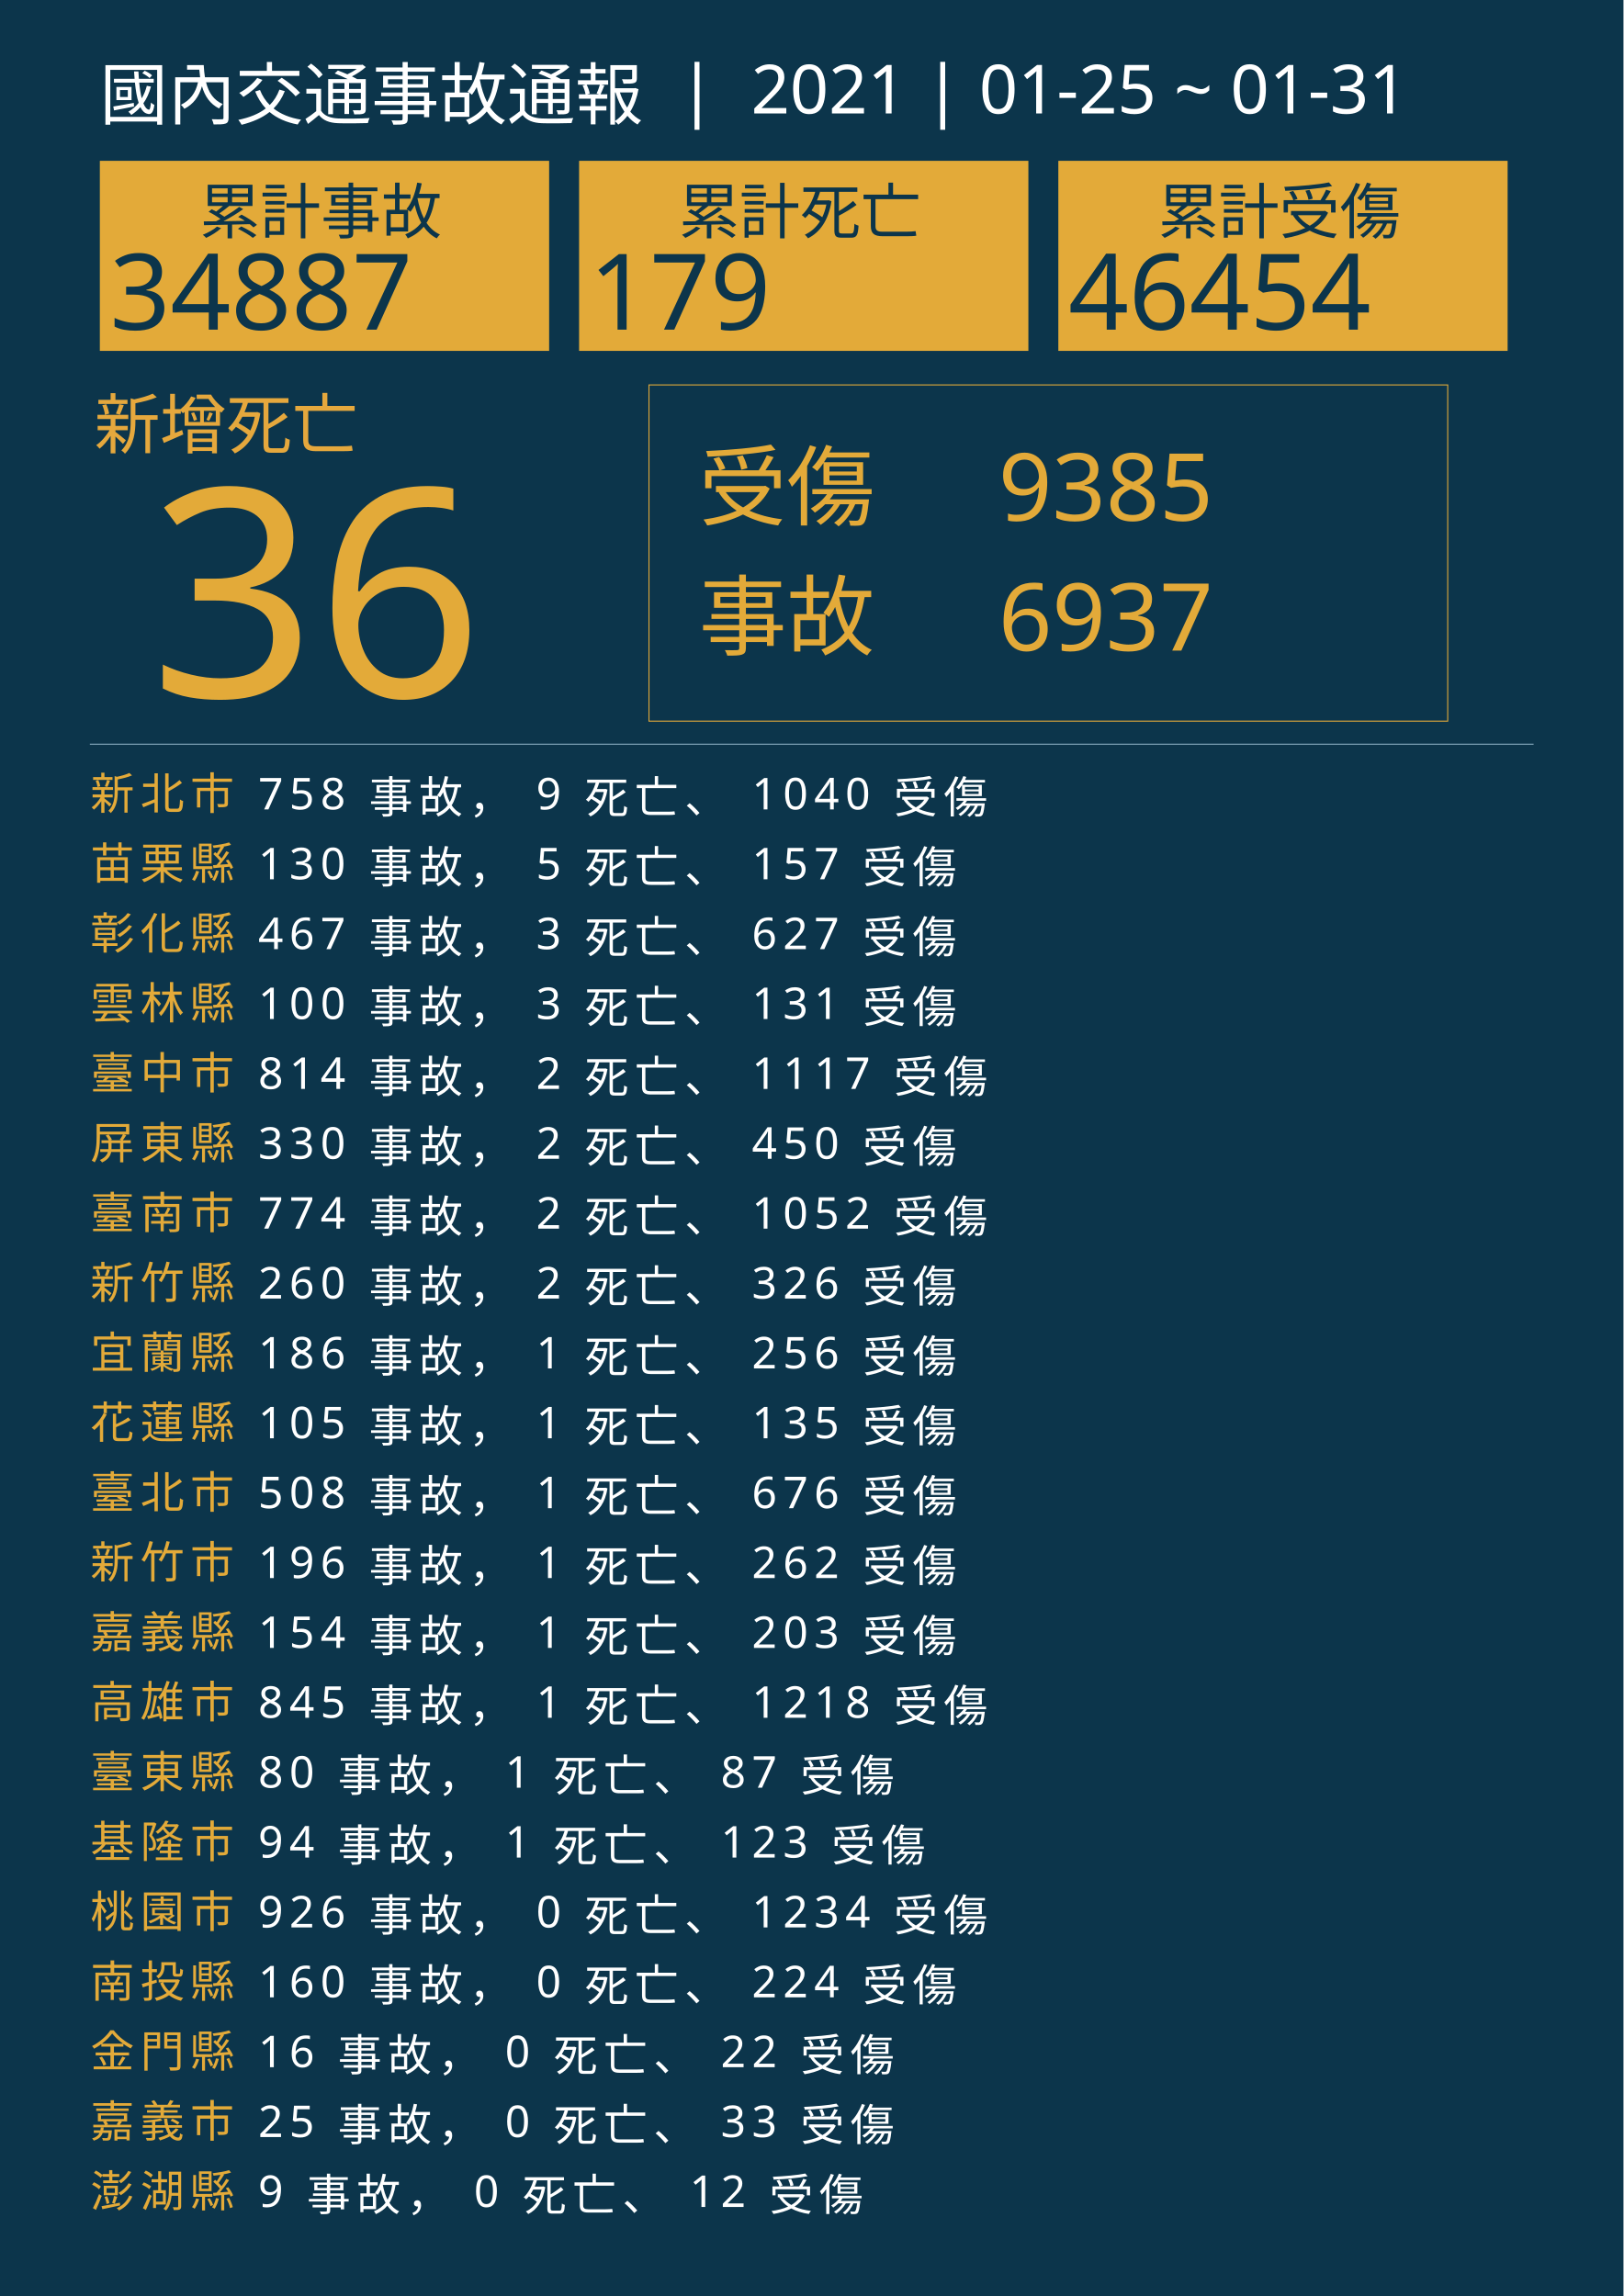
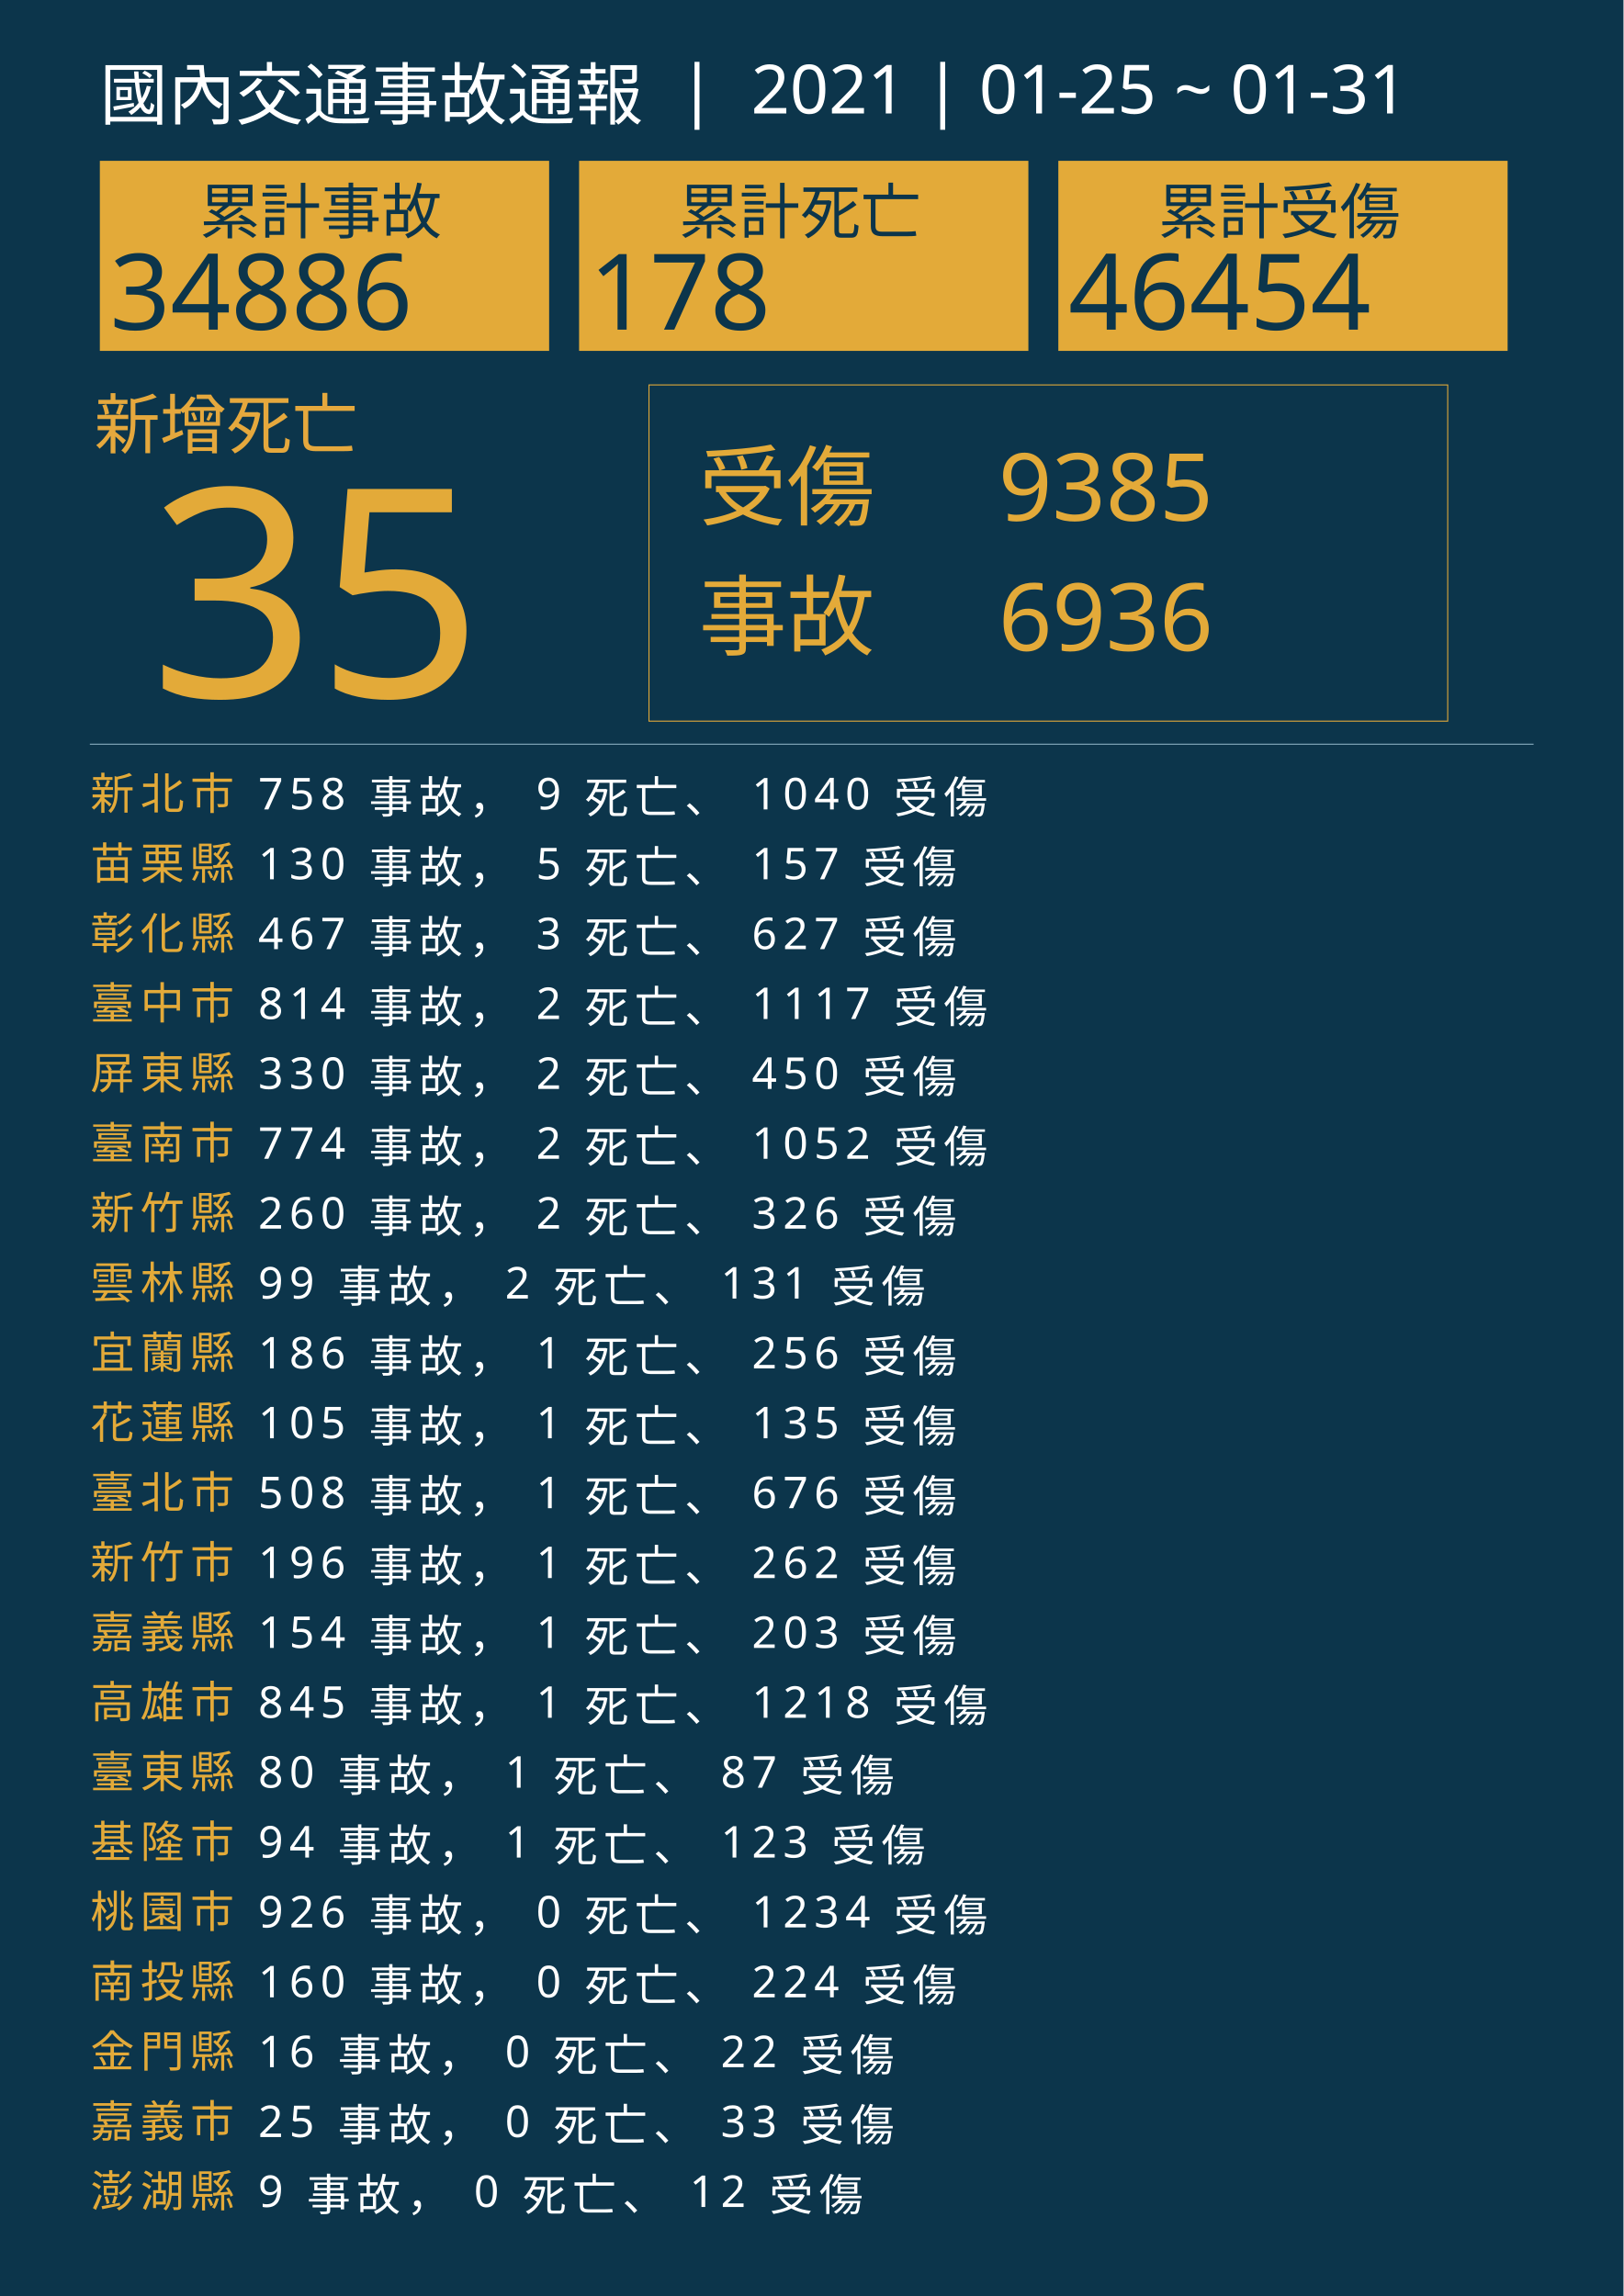
<svg xmlns="http://www.w3.org/2000/svg" version="1.1" id="圖層_1" x="0px" y="0px" viewBox="0 0 1626 2300" style="enable-background:new 0 0 1626 2300;" xml:space="preserve">
  <style type="text/css">
	.st0{fill:#0C354B;}
	.st1{fill:#E5A83D;}
	.st2{font-family:'NotoSansCJKtc-Bold-B5pc-H';}
	.st3{font-size:66px;}
	.st4{fill:#E3AA39;}
	.st5{font-family:'Arial-BoldMT';}
	.st6{font-size:291.776px;}
	.st7{fill:none;stroke:#E3AA39;stroke-miterlimit:10;}
	.st8{font-family:'NotoSansCJKtc-Light-B5pc-H';}
	.st9{font-size:88px;}
	.st10{font-family:'NotoSansCJKtc-Medium-B5pc-H';}
	.st11{font-size:94px;}
	.st12{fill:none;stroke:#8AAFC1;stroke-miterlimit:10;}
	.st13{font-size:60.649px;}
	.st14{font-size:106px;}
	.st15{fill:none;}
	.st16{font-size:44px;}
	.st17{letter-spacing:6;}
	.st18{fill:#FFFFFF;}
	.st19{letter-spacing:1;}
	.st20{font-size:68px;}
</style>
  <rect class="st0" width="1626" height="2300" />
  <text transform="matrix(1 0 0 1 94.5001 449.017)" class="st1 st2 st3">新增死亡</text>
  <g>
-     <text transform="matrix(1 0 0 1 150 698.1412)" class="st4 st5 st6">36</text>
+     <text transform="matrix(1 0 0 1 150 698.1412)" class="st4 st5 st6">35</text>
  </g>
  <g>
    <rect x="650" y="385.6" class="st7" width="800" height="336.8" />
    <g>
      <text transform="matrix(1 0 0 1 700 519.593)" class="st4 st8 st9">受傷</text>
      <text transform="matrix(1 0 0 1 1000 521.5084)" class="st4 st10 st11">9385</text>
-       <text transform="matrix(1 0 0 1 1000 651.7274)" class="st4 st10 st11">6937</text>
+       <text transform="matrix(1 0 0 1 1000 651.7274)" class="st4 st10 st11">6936</text>
      <text transform="matrix(1 0 0 1 700 649.4965)" class="st4 st8 st9">事故</text>
    </g>
  </g>
  <line class="st12" x1="90" y1="745.5" x2="1536" y2="745.5" />
  <g>
    <g>
      <rect x="100" y="161.1" class="st4" width="450" height="190.4" />
      <g>
        <text transform="matrix(1 0 0 1 200 233.9079)" class="st0 st10 st13">累計事故</text>
        <g>
-           <text transform="matrix(1 0 0 1 110 330.2121)" class="st0 st5 st14">34887</text>
+           <text transform="matrix(1 0 0 1 110 330.2121)" class="st0 st5 st14">34886</text>
        </g>
      </g>
    </g>
    <g>
      <rect x="580" y="161.1" class="st4" width="450" height="190.4" />
      <g>
        <text transform="matrix(1 0 0 1 680 233.908)" class="st0 st10 st13">累計死亡</text>
        <g>
-           <text transform="matrix(1 0 0 1 590 330.2122)" class="st0 st5 st14">179</text>
+           <text transform="matrix(1 0 0 1 590 330.2122)" class="st0 st5 st14">178</text>
        </g>
      </g>
    </g>
    <g>
      <rect x="1060" y="161.1" class="st4" width="450" height="190.4" />
      <g>
        <text transform="matrix(1 0 0 1 1160 233.908)" class="st0 st10 st13">累計受傷</text>
        <g>
          <text transform="matrix(1 0 0 1 1070 330.2122)" class="st0 st5 st14">46454</text>
        </g>
      </g>
    </g>
  </g>
  <rect x="90.6" y="772.1" class="st15" width="1141.8" height="314.8" />
  <text transform="matrix(1 0 0 1 90.5591 810.7965)">
    <tspan x="0" y="0" class="st4 st10 st16 st17">新北市</tspan>
    <tspan x="150.6" y="0" class="st18 st10 st16 st17"> 758 事故， 9 死亡、 1040 受傷</tspan>
    <tspan x="0" y="70" class="st4 st10 st16 st17">苗栗縣</tspan>
    <tspan x="150.6" y="70" class="st18 st10 st16 st17"> 130 事故， 5 死亡、 157 受傷</tspan>
    <tspan x="0" y="140" class="st4 st10 st16 st17">彰化縣</tspan>
    <tspan x="150.6" y="140" class="st18 st10 st16 st17"> 467 事故， 3 死亡、 627 受傷</tspan>
-     <tspan x="0" y="210" class="st4 st10 st16 st17">雲林縣</tspan>
-     <tspan x="150.6" y="210" class="st18 st10 st16 st17"> 100 事故， 3 死亡、 131 受傷</tspan>
-     <tspan x="0" y="280" class="st4 st10 st16 st17">臺中市</tspan>
-     <tspan x="150.6" y="280" class="st18 st10 st16 st17"> 814 事故， 2 死亡、 1117 受傷</tspan>
-     <tspan x="0" y="350" class="st4 st10 st16 st17">屏東縣</tspan>
-     <tspan x="150.6" y="350" class="st18 st10 st16 st17"> 330 事故， 2 死亡、 450 受傷</tspan>
-     <tspan x="0" y="420" class="st4 st10 st16 st17">臺南市</tspan>
-     <tspan x="150.6" y="420" class="st18 st10 st16 st17"> 774 事故， 2 死亡、 1052 受傷</tspan>
-     <tspan x="0" y="490" class="st4 st10 st16 st17">新竹縣</tspan>
-     <tspan x="150.6" y="490" class="st18 st10 st16 st17"> 260 事故， 2 死亡、 326 受傷</tspan>
+     <tspan x="0" y="210" class="st4 st10 st16 st17">臺中市</tspan>
+     <tspan x="150.6" y="210" class="st18 st10 st16 st17"> 814 事故， 2 死亡、 1117 受傷</tspan>
+     <tspan x="0" y="280" class="st4 st10 st16 st17">屏東縣</tspan>
+     <tspan x="150.6" y="280" class="st18 st10 st16 st17"> 330 事故， 2 死亡、 450 受傷</tspan>
+     <tspan x="0" y="350" class="st4 st10 st16 st17">臺南市</tspan>
+     <tspan x="150.6" y="350" class="st18 st10 st16 st17"> 774 事故， 2 死亡、 1052 受傷</tspan>
+     <tspan x="0" y="420" class="st4 st10 st16 st17">新竹縣</tspan>
+     <tspan x="150.6" y="420" class="st18 st10 st16 st17"> 260 事故， 2 死亡、 326 受傷</tspan>
+     <tspan x="0" y="490" class="st4 st10 st16 st17">雲林縣</tspan>
+     <tspan x="150.6" y="490" class="st18 st10 st16 st17"> 99 事故， 2 死亡、 131 受傷</tspan>
    <tspan x="0" y="560" class="st4 st10 st16 st17">宜蘭縣</tspan>
    <tspan x="150.6" y="560" class="st18 st10 st16 st17"> 186 事故， 1 死亡、 256 受傷</tspan>
    <tspan x="0" y="630" class="st4 st10 st16 st17">花蓮縣</tspan>
    <tspan x="150.6" y="630" class="st18 st10 st16 st17"> 105 事故， 1 死亡、 135 受傷</tspan>
    <tspan x="0" y="700" class="st4 st10 st16 st17">臺北市</tspan>
    <tspan x="150.6" y="700" class="st18 st10 st16 st17"> 508 事故， 1 死亡、 676 受傷</tspan>
    <tspan x="0" y="770" class="st4 st10 st16 st17">新竹市</tspan>
    <tspan x="150.6" y="770" class="st18 st10 st16 st17"> 196 事故， 1 死亡、 262 受傷</tspan>
    <tspan x="0" y="840" class="st4 st10 st16 st17">嘉義縣</tspan>
    <tspan x="150.6" y="840" class="st18 st10 st16 st17"> 154 事故， 1 死亡、 203 受傷</tspan>
    <tspan x="0" y="910" class="st4 st10 st16 st17">高雄市</tspan>
    <tspan x="150.6" y="910" class="st18 st10 st16 st17"> 845 事故， 1 死亡、 1218 受傷</tspan>
    <tspan x="0" y="980" class="st4 st10 st16 st17">臺東縣</tspan>
    <tspan x="150.6" y="980" class="st18 st10 st16 st17"> 80 事故， 1 死亡、 87 受傷</tspan>
    <tspan x="0" y="1050" class="st4 st10 st16 st17">基隆市</tspan>
    <tspan x="150.6" y="1050" class="st18 st10 st16 st17"> 94 事故， 1 死亡、 123 受傷</tspan>
    <tspan x="0" y="1120" class="st4 st10 st16 st17">桃園市</tspan>
    <tspan x="150.6" y="1120" class="st18 st10 st16 st17"> 926 事故， 0 死亡、 1234 受傷</tspan>
    <tspan x="0" y="1190" class="st4 st10 st16 st17">南投縣</tspan>
    <tspan x="150.6" y="1190" class="st18 st10 st16 st17"> 160 事故， 0 死亡、 224 受傷</tspan>
    <tspan x="0" y="1260" class="st4 st10 st16 st17">金門縣</tspan>
    <tspan x="150.6" y="1260" class="st18 st10 st16 st17"> 16 事故， 0 死亡、 22 受傷</tspan>
    <tspan x="0" y="1330" class="st4 st10 st16 st17">嘉義市</tspan>
    <tspan x="150.6" y="1330" class="st18 st10 st16 st17"> 25 事故， 0 死亡、 33 受傷</tspan>
    <tspan x="0" y="1400" class="st4 st10 st16 st17">澎湖縣</tspan>
    <tspan x="150.6" y="1400" class="st18 st10 st16 st17"> 9 事故， 0 死亡、 12 受傷</tspan>
  </text>
  <text transform="matrix(1 0 0 1 100 119.2712)" class="st18 st8 st20">國內交通事故通報  |  2021 | 01-25 ~ 01-31</text>
</svg>
